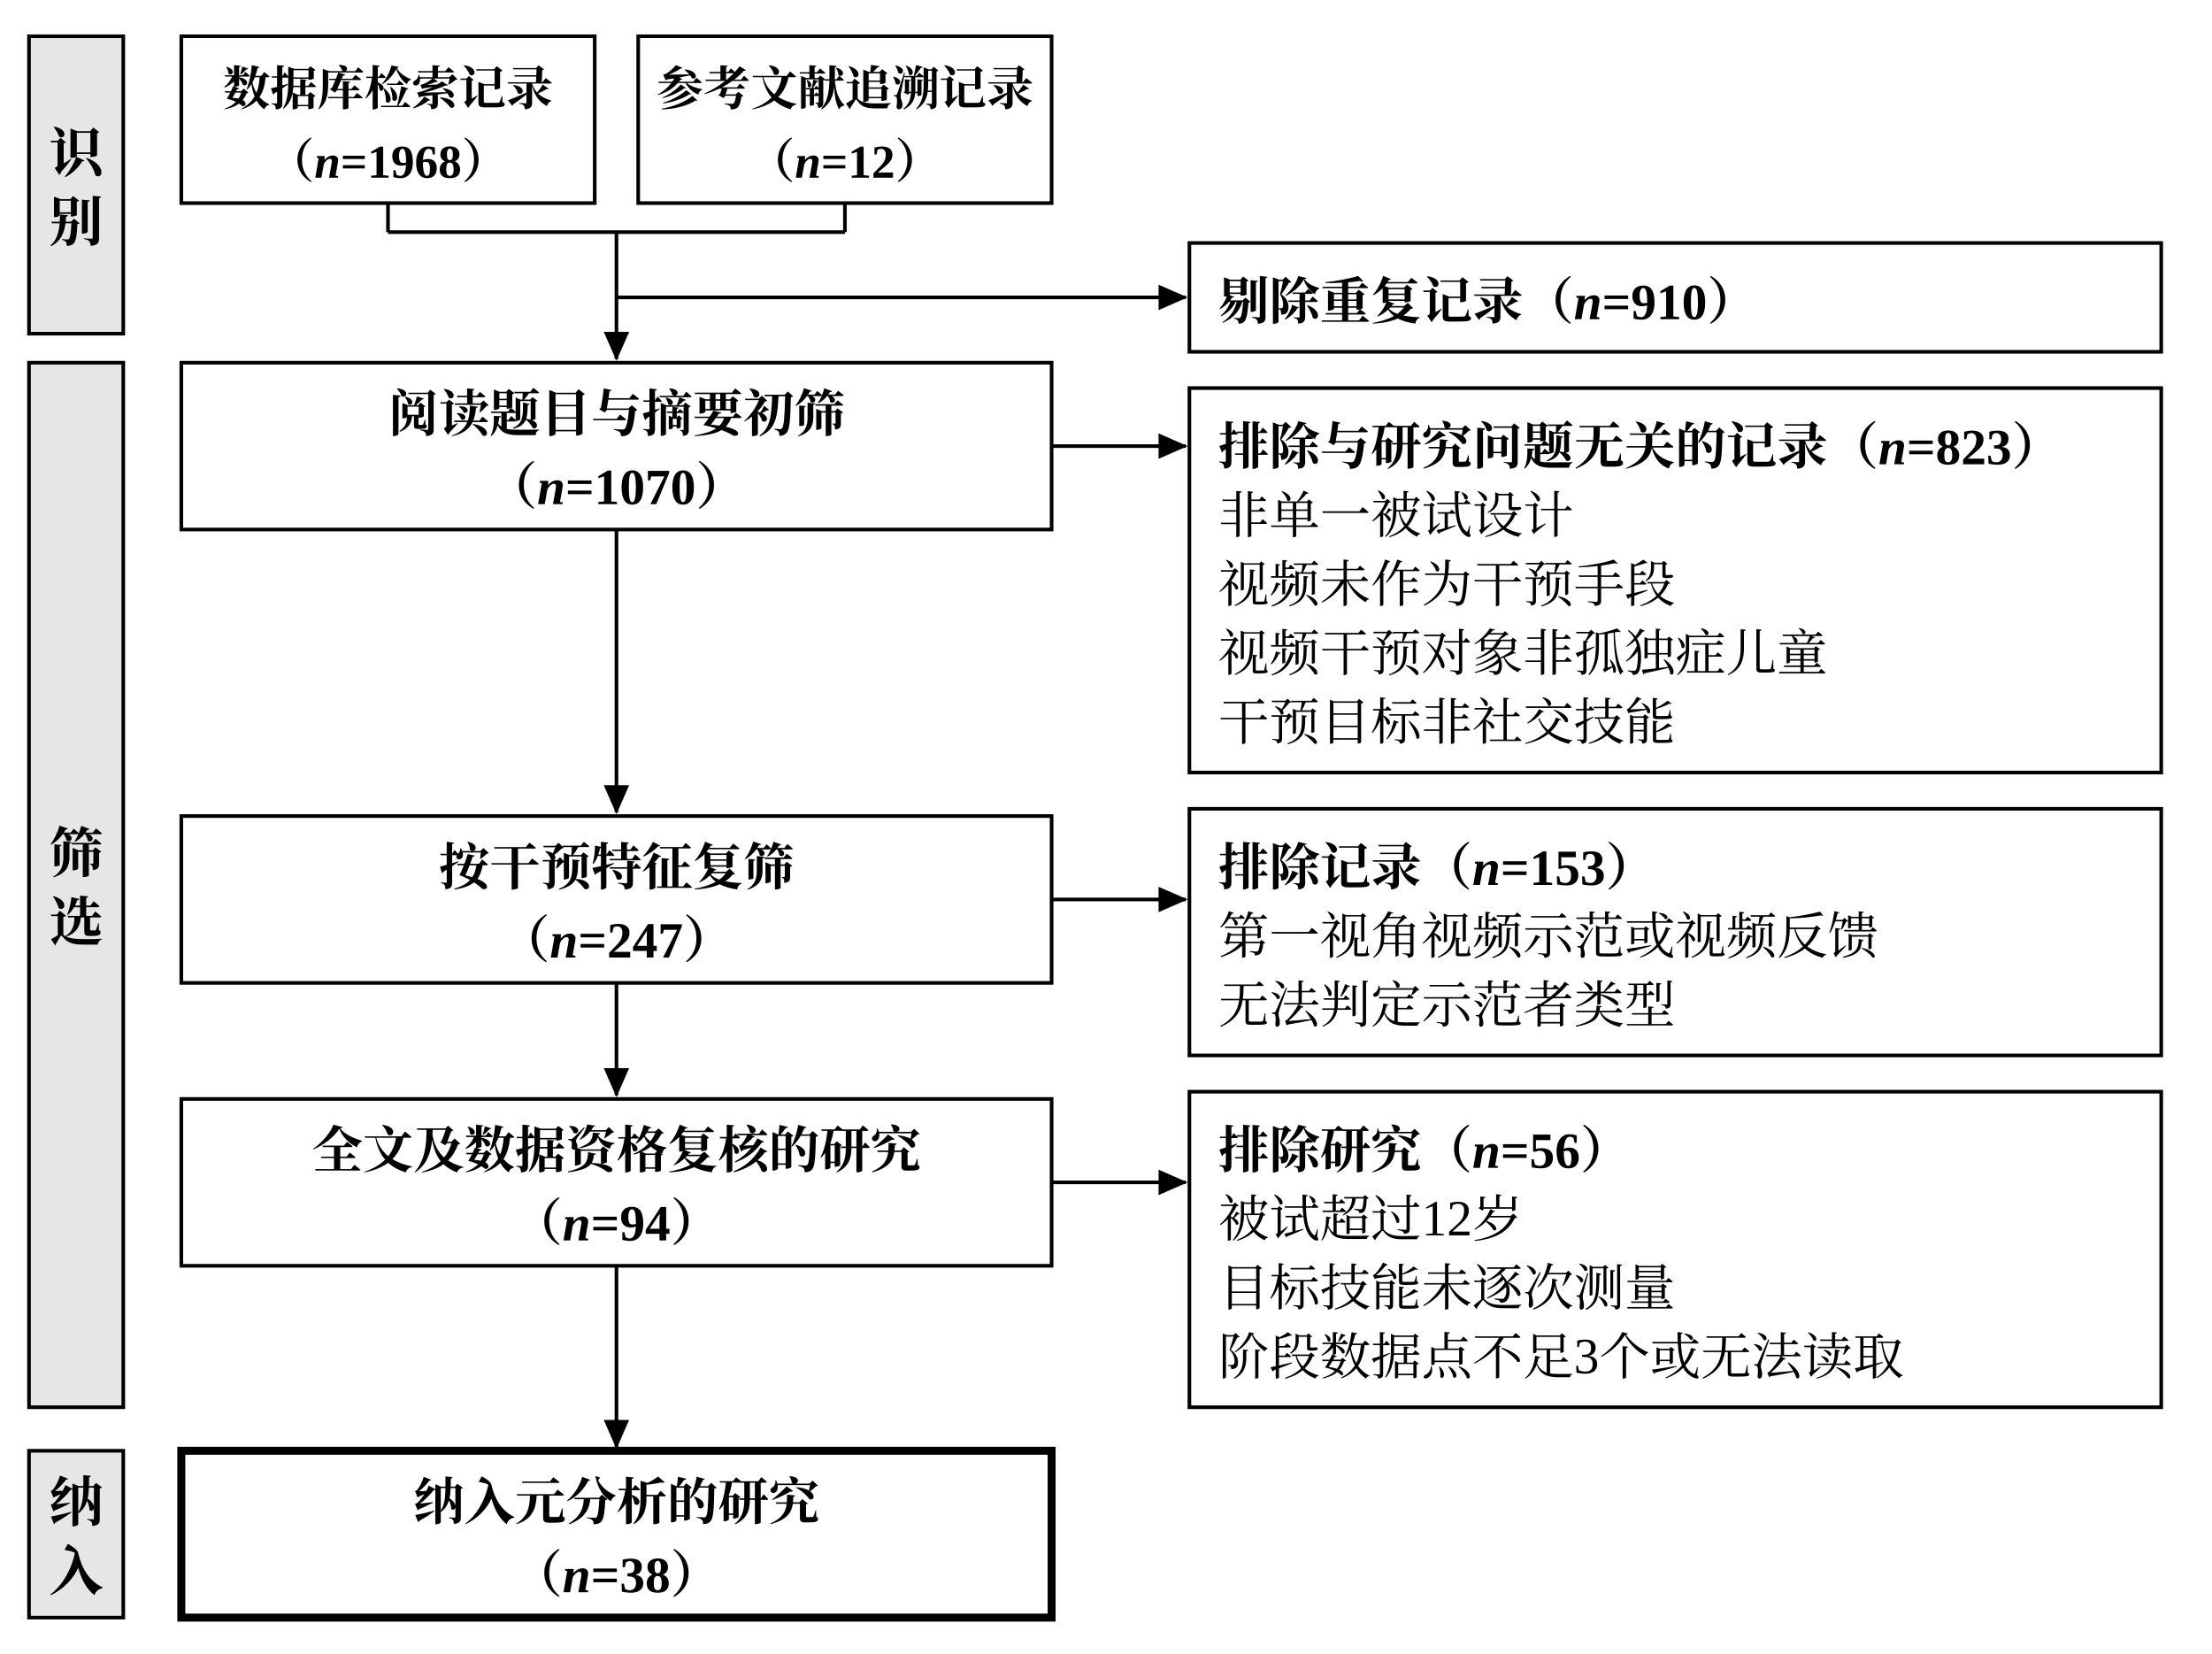
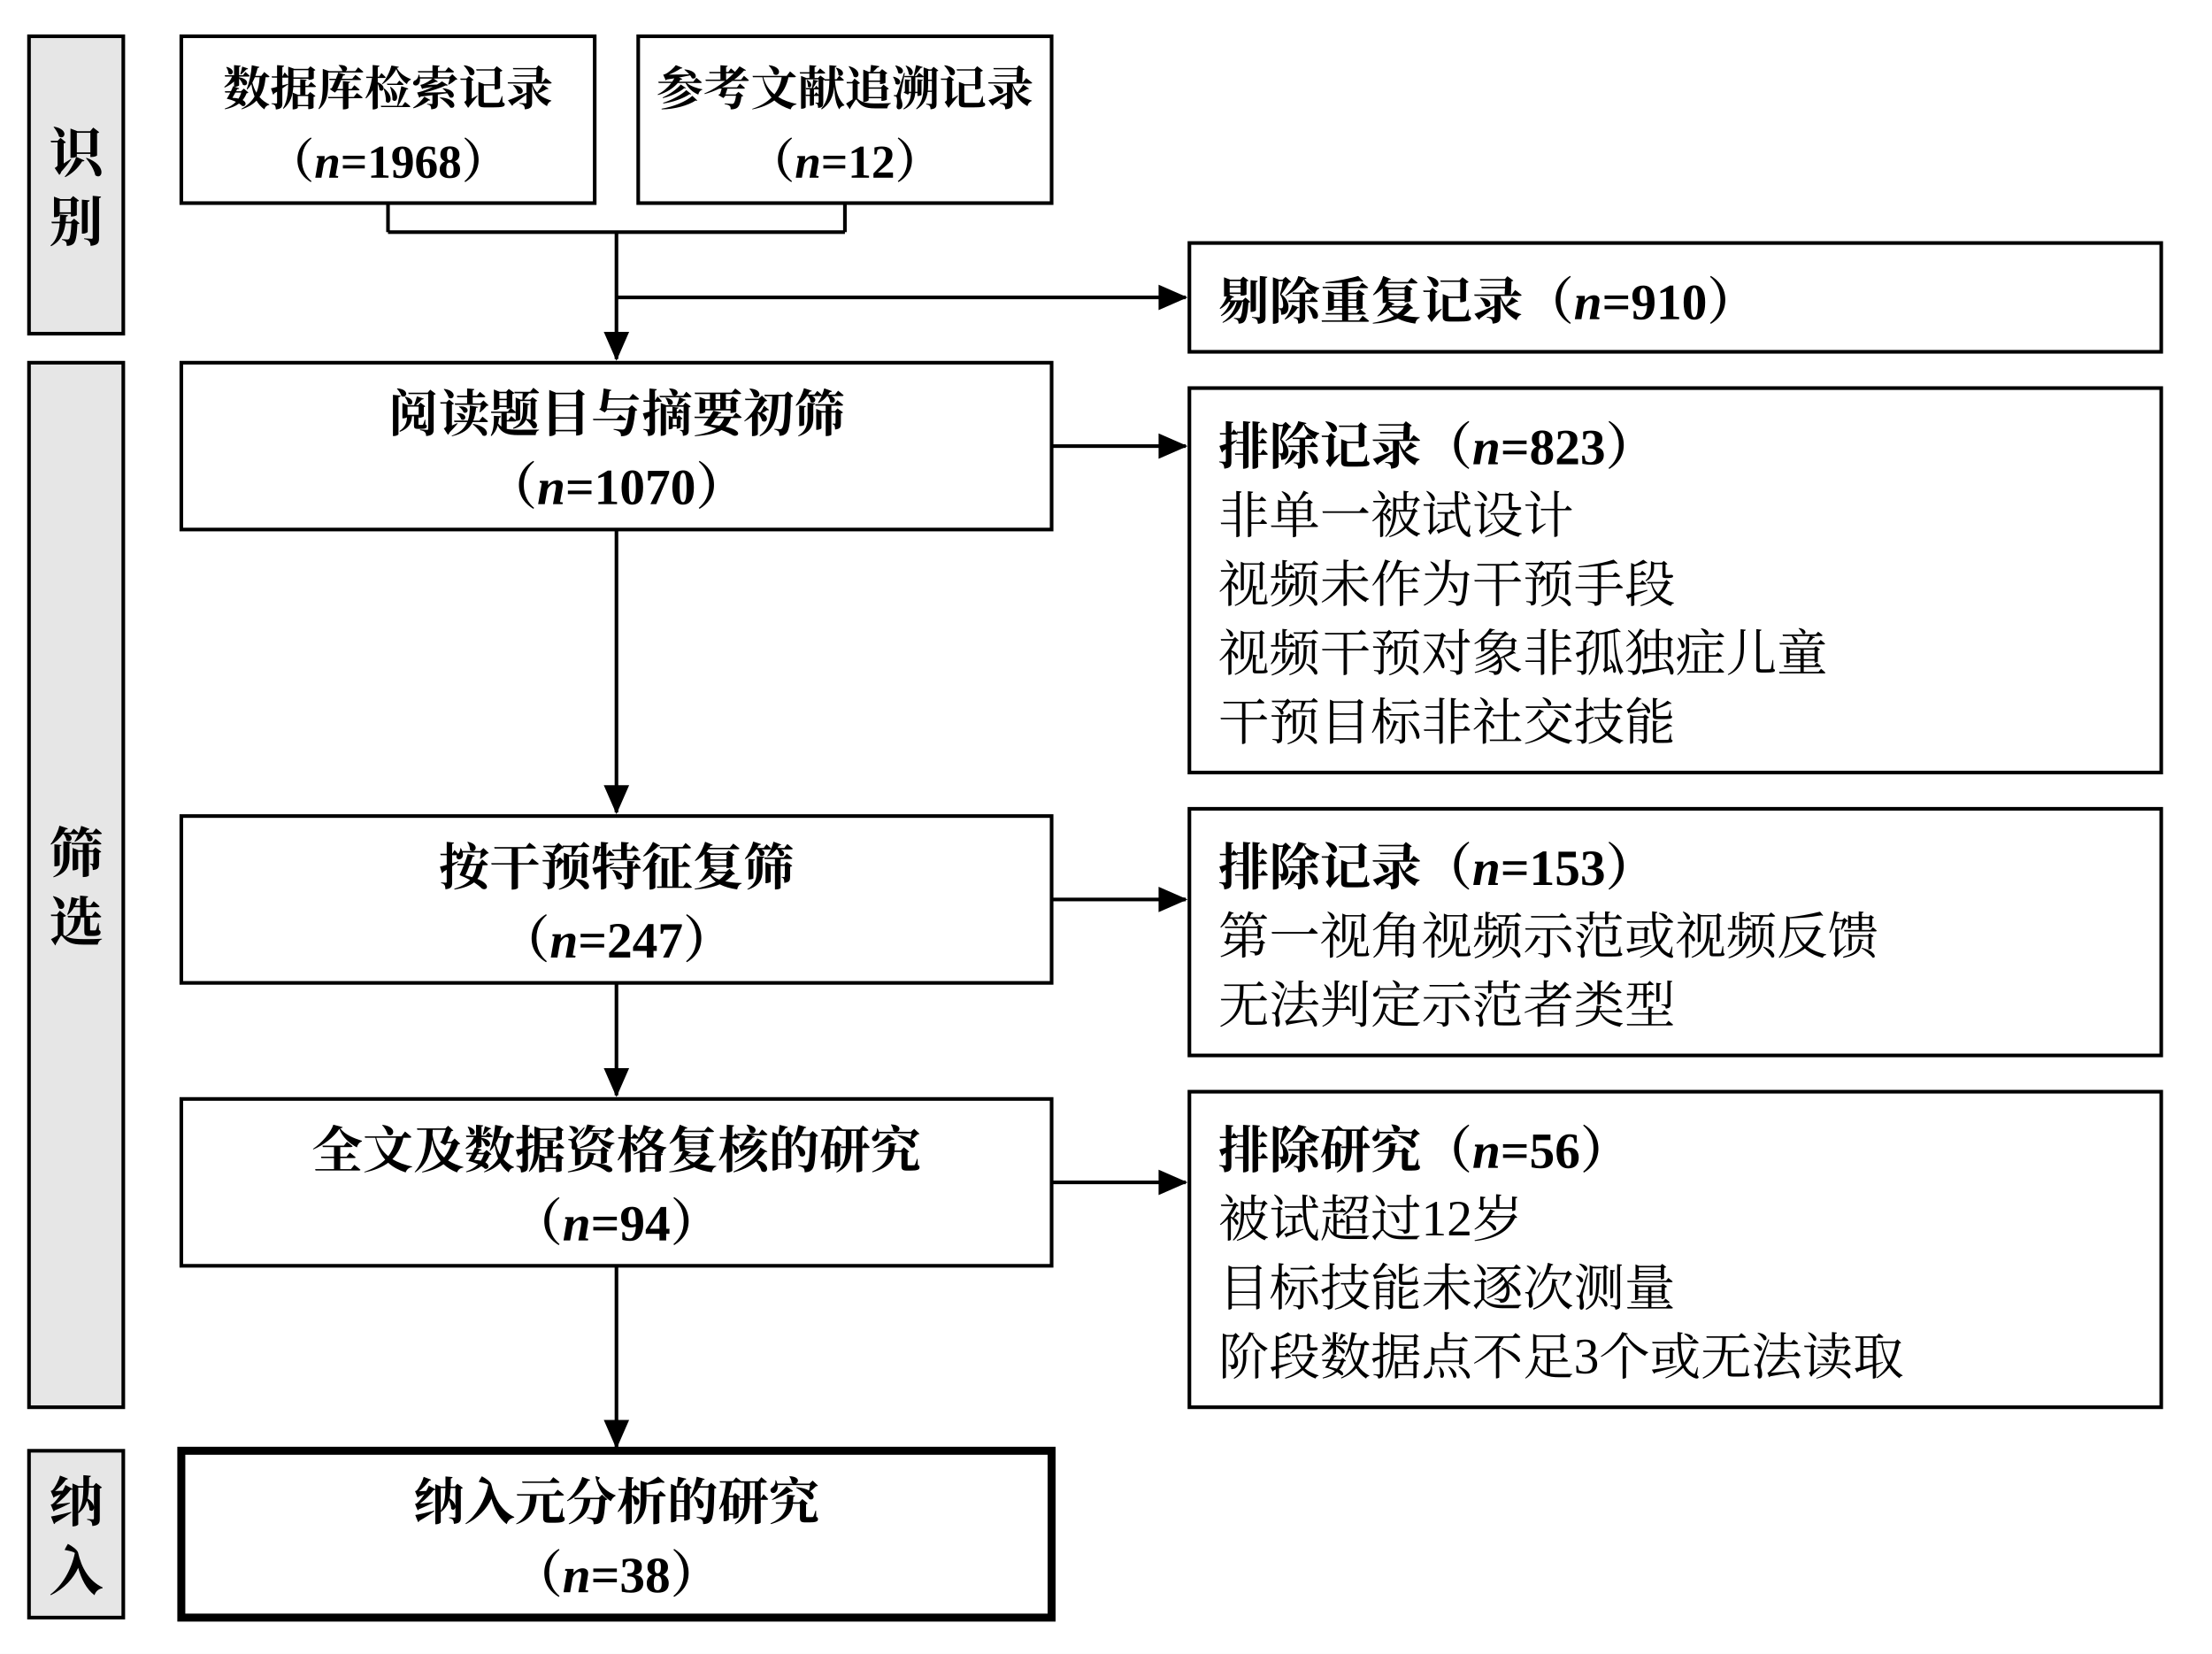
<svg xmlns="http://www.w3.org/2000/svg" id="fig" width="610" height="456.0" viewBox="0 0 610 456.0">
  <style>
  text{font-family:"Times New Roman","Liberation Serif","SimSun","宋体","Noto Serif CJK SC",serif;font-size:14px;fill:#000}
  text.b{font-weight:bold}
  text.sm{font-size:13px}
  text.st{font-weight:bold;font-size:15px}
  .box{fill:#fff;stroke:#000;stroke-width:1}
  .thick{stroke-width:2.2}
  .stage{fill:#e6e6e6;stroke:#000;stroke-width:1}
  .ln,.ln0{stroke:#000;stroke-width:1;fill:none}
  .ln{marker-end:url(#ar)}
</style>
  <defs>
    <marker id="ar" markerUnits="userSpaceOnUse" markerWidth="8" markerHeight="7" refX="7.5" refY="3.5" orient="auto">
      <path d="M0,0 L8,3.5 L0,7 z" fill="#000" />
    </marker>
  </defs>
  <rect width="610" height="456.0" fill="#fff" />
  <rect class="box" x="50" y="10" width="114.0" height="46" />
  <text class="b sm" x="107.0" y="29" text-anchor="middle">数据库检索记录</text>
  <text class="b sm" x="107.0" y="49" text-anchor="middle">（<tspan font-style="italic">n</tspan>=<tspan>1968</tspan>）</text>
  <rect class="box" x="176.0" y="10" width="114.0" height="46" />
  <text class="b sm" x="233.0" y="29" text-anchor="middle">参考文献追溯记录</text>
  <text class="b sm" x="233.0" y="49" text-anchor="middle">（<tspan font-style="italic">n</tspan>=<tspan>12</tspan>）</text>
  <line class="ln0" x1="107.0" y1="56" x2="107.0" y2="64" />
  <line class="ln0" x1="233.0" y1="56" x2="233.0" y2="64" />
  <line class="ln0" x1="107.0" y1="64" x2="233.0" y2="64" />
  <rect class="box" x="328" y="67.0" width="268" height="30" />
  <text class="b" x="336" y="88.0" text-anchor="start">剔除重复记录（<tspan font-style="italic">n</tspan>=<tspan>910</tspan>）</text>
  <line class="ln" x1="170.0" y1="82.0" x2="327" y2="82.0" />
  <line class="ln" x1="170.0" y1="64" x2="170.0" y2="99" />
  <rect class="box" x="50" y="100" width="240" height="46" />
  <text class="b" x="170.0" y="119" text-anchor="middle">阅读题目与摘要初筛</text>
  <text class="b" x="170.0" y="139" text-anchor="middle">（<tspan font-style="italic">n</tspan>=<tspan>1070</tspan>）</text>
  <rect class="box" x="328" y="107.0" width="268" height="106" />
-   <text class="b" x="336" y="128.0" text-anchor="start">排除与研究问题无关的记录（<tspan font-style="italic">n</tspan>=<tspan>823</tspan>）</text>
+   <text class="b" x="336" y="128.0" text-anchor="start">排除记录（<tspan font-style="italic">n</tspan>=<tspan>823</tspan>）</text>
  <text class="" x="336" y="147.0" text-anchor="start">非单一被试设计</text>
  <text class="" x="336" y="166.0" text-anchor="start">视频未作为干预手段</text>
  <text class="" x="336" y="185.0" text-anchor="start">视频干预对象非孤独症儿童</text>
  <text class="" x="336" y="204.0" text-anchor="start">干预目标非社交技能</text>
  <line class="ln" x1="290" y1="123.0" x2="327" y2="123.0" />
  <line class="ln" x1="170.0" y1="146" x2="170.0" y2="224.0" />
  <rect class="box" x="50" y="225.0" width="240" height="46" />
  <text class="b" x="170.0" y="244.0" text-anchor="middle">按干预特征复筛</text>
  <text class="b" x="170.0" y="264.0" text-anchor="middle">（<tspan font-style="italic">n</tspan>=<tspan>247</tspan>）</text>
  <rect class="box" x="328" y="223.0" width="268" height="68" />
  <text class="b" x="336" y="244.0" text-anchor="start">排除记录（<tspan font-style="italic">n</tspan>=<tspan>153</tspan>）</text>
  <text class="" x="336" y="263.0" text-anchor="start">第一视角视频示范或视频反馈</text>
  <text class="" x="336" y="282.0" text-anchor="start">无法判定示范者类型</text>
  <line class="ln" x1="290" y1="248.0" x2="327" y2="248.0" />
  <line class="ln" x1="170.0" y1="271.0" x2="170.0" y2="302.0" />
  <rect class="box" x="50" y="303.0" width="240" height="46" />
  <text class="b" x="170.0" y="322.0" text-anchor="middle">全文及数据资格复核的研究</text>
  <text class="b" x="170.0" y="342.0" text-anchor="middle">（<tspan font-style="italic">n</tspan>=<tspan>94</tspan>）</text>
  <rect class="box" x="328" y="301.0" width="268" height="87" />
  <text class="b" x="336" y="322.0" text-anchor="start">排除研究（<tspan font-style="italic">n</tspan>=<tspan>56</tspan>）</text>
  <text class="" x="336" y="341.0" text-anchor="start">被试超过12岁</text>
  <text class="" x="336" y="360.0" text-anchor="start">目标技能未逐次测量</text>
  <text class="" x="336" y="379.0" text-anchor="start">阶段数据点不足3个或无法读取</text>
  <line class="ln" x1="290" y1="326.0" x2="327" y2="326.0" />
  <line class="ln" x1="170.0" y1="349.0" x2="170.0" y2="399.0" />
  <rect class="box thick" x="50" y="400.0" width="240" height="46" />
  <text class="b" x="170.0" y="419.0" text-anchor="middle">纳入元分析的研究</text>
  <text class="b" x="170.0" y="439.0" text-anchor="middle">（<tspan font-style="italic">n</tspan>=<tspan>38</tspan>）</text>
  <rect class="stage" x="8" y="10" width="26" height="82" />
  <text class="st" x="21.0" y="47.5" text-anchor="middle">识</text>
  <text class="st" x="21.0" y="66.5" text-anchor="middle">别</text>
  <rect class="stage" x="8" y="100" width="26" height="288.0" />
  <text class="st" x="21.0" y="240.5" text-anchor="middle">筛</text>
  <text class="st" x="21.0" y="259.5" text-anchor="middle">选</text>
  <rect class="stage" x="8" y="400.0" width="26" height="46.0" />
  <text class="st" x="21.0" y="419.5" text-anchor="middle">纳</text>
  <text class="st" x="21.0" y="438.5" text-anchor="middle">入</text>
</svg>
